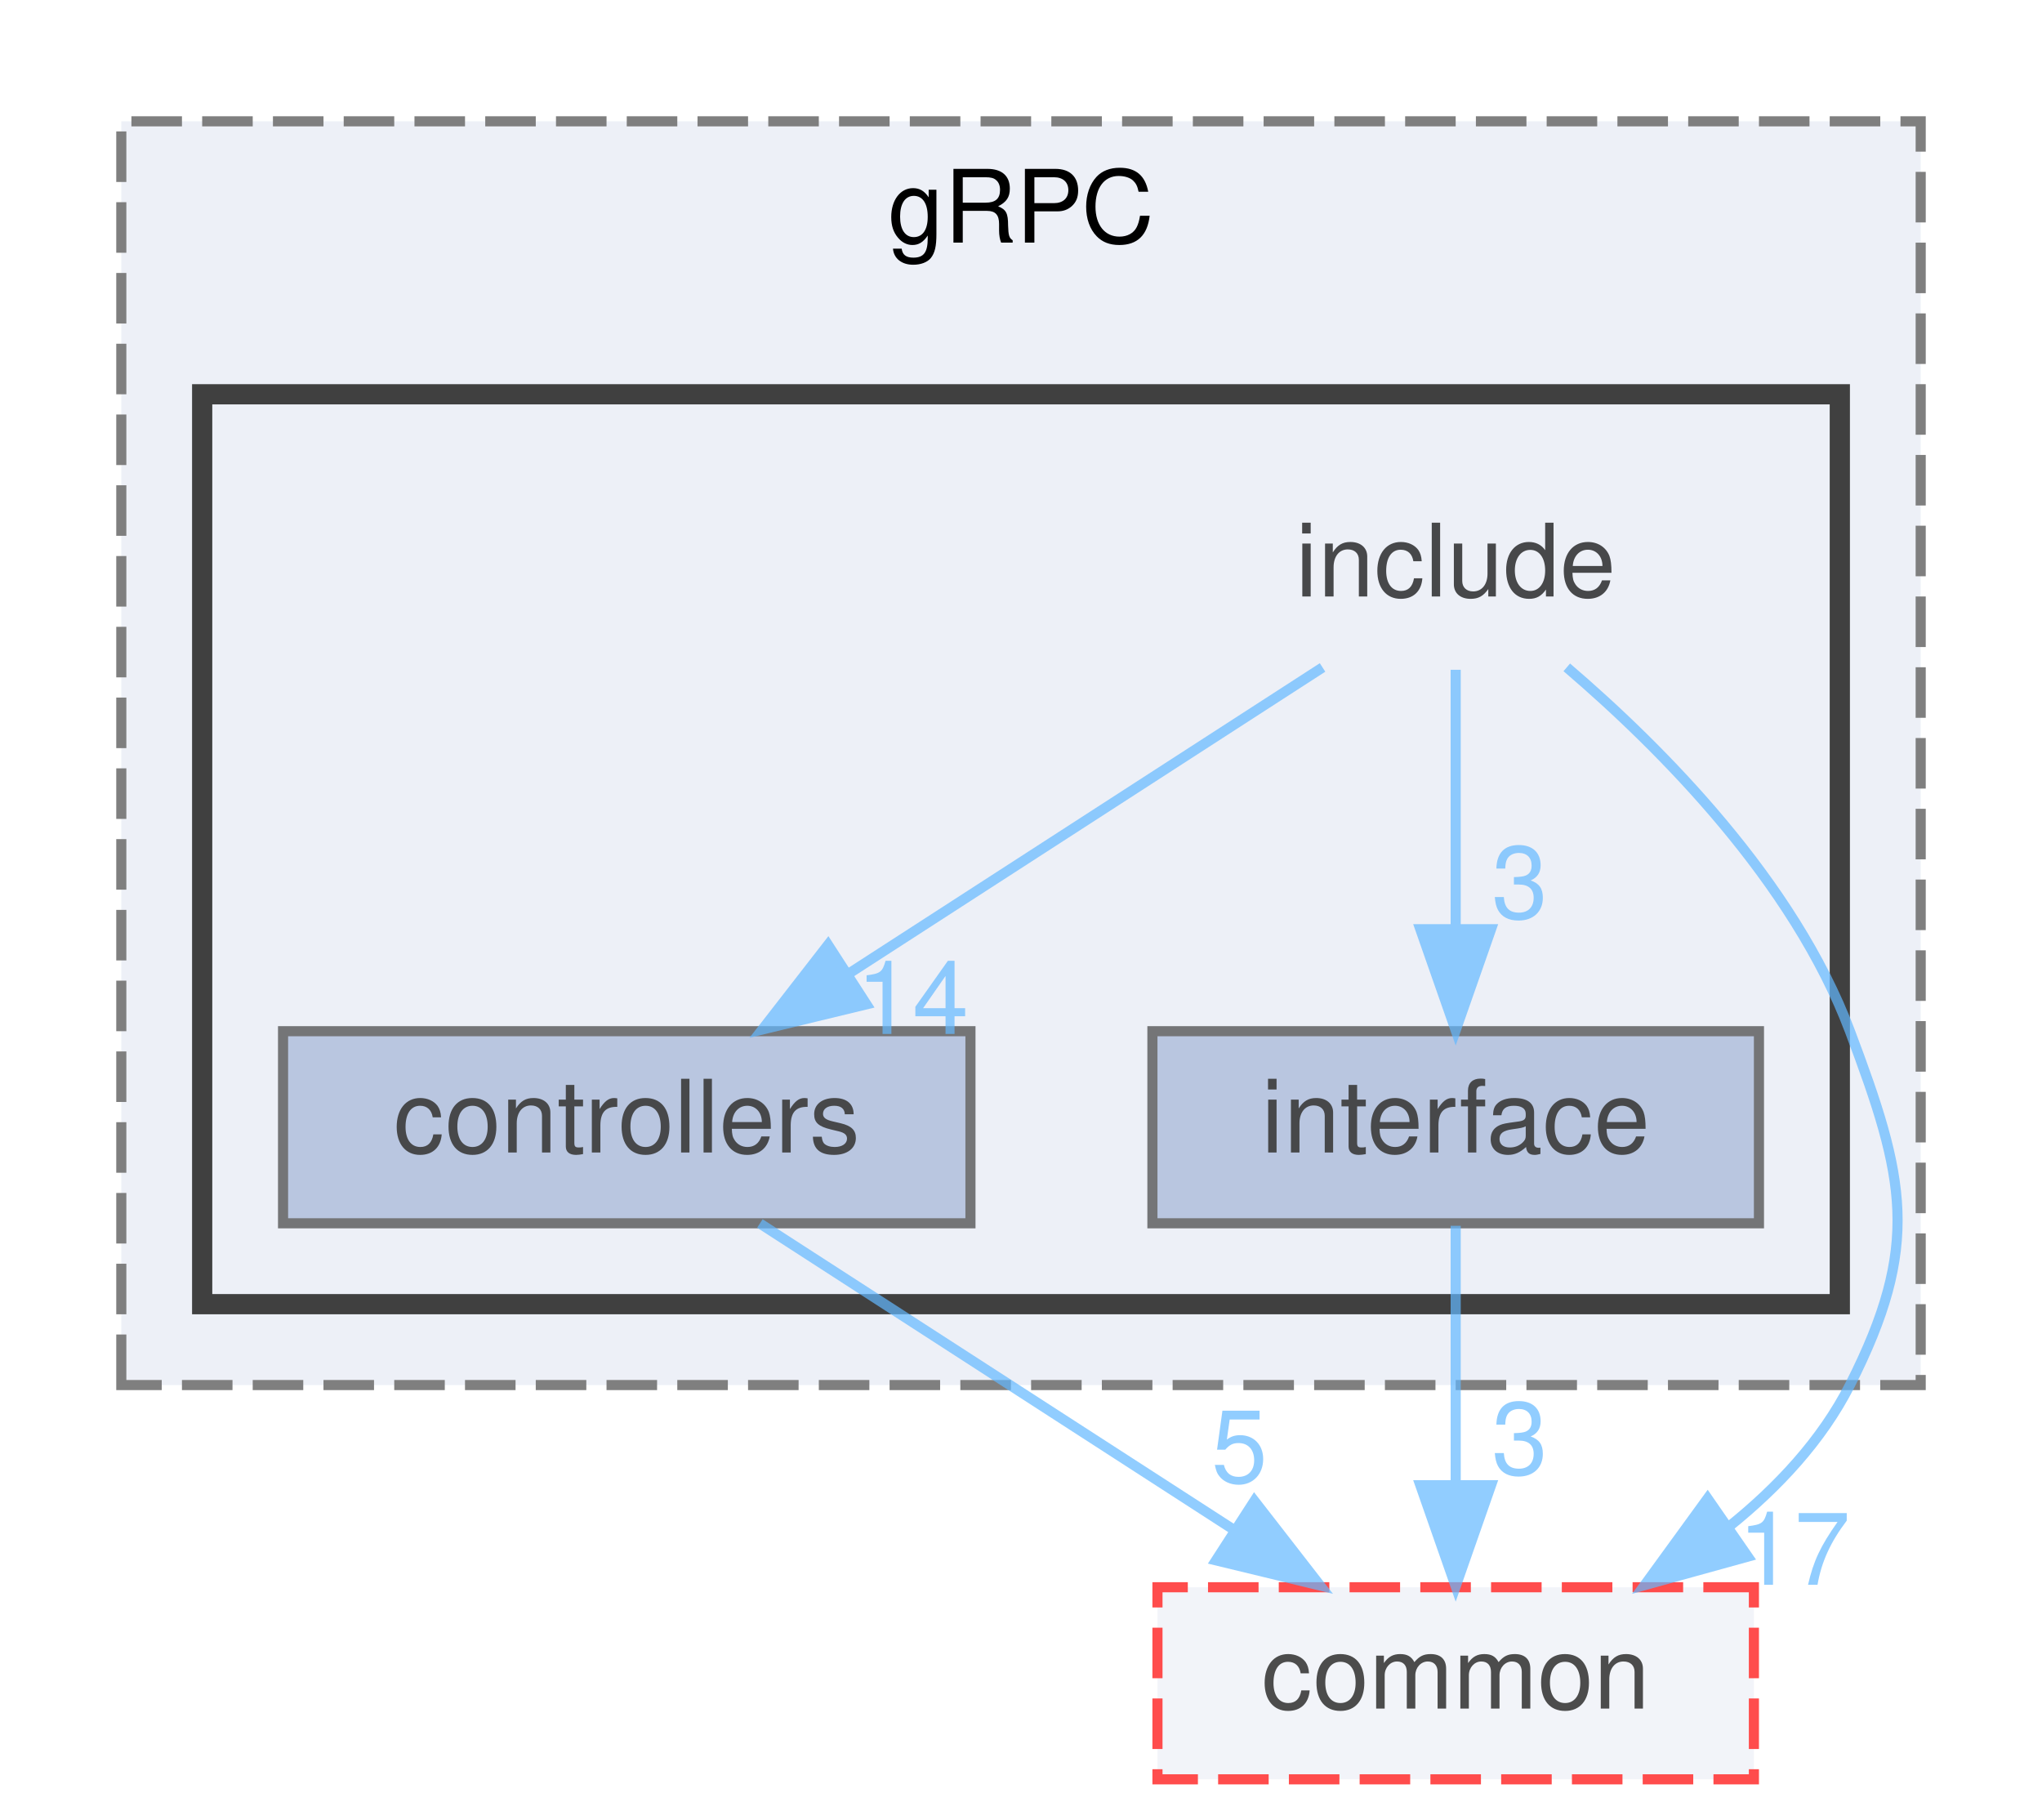
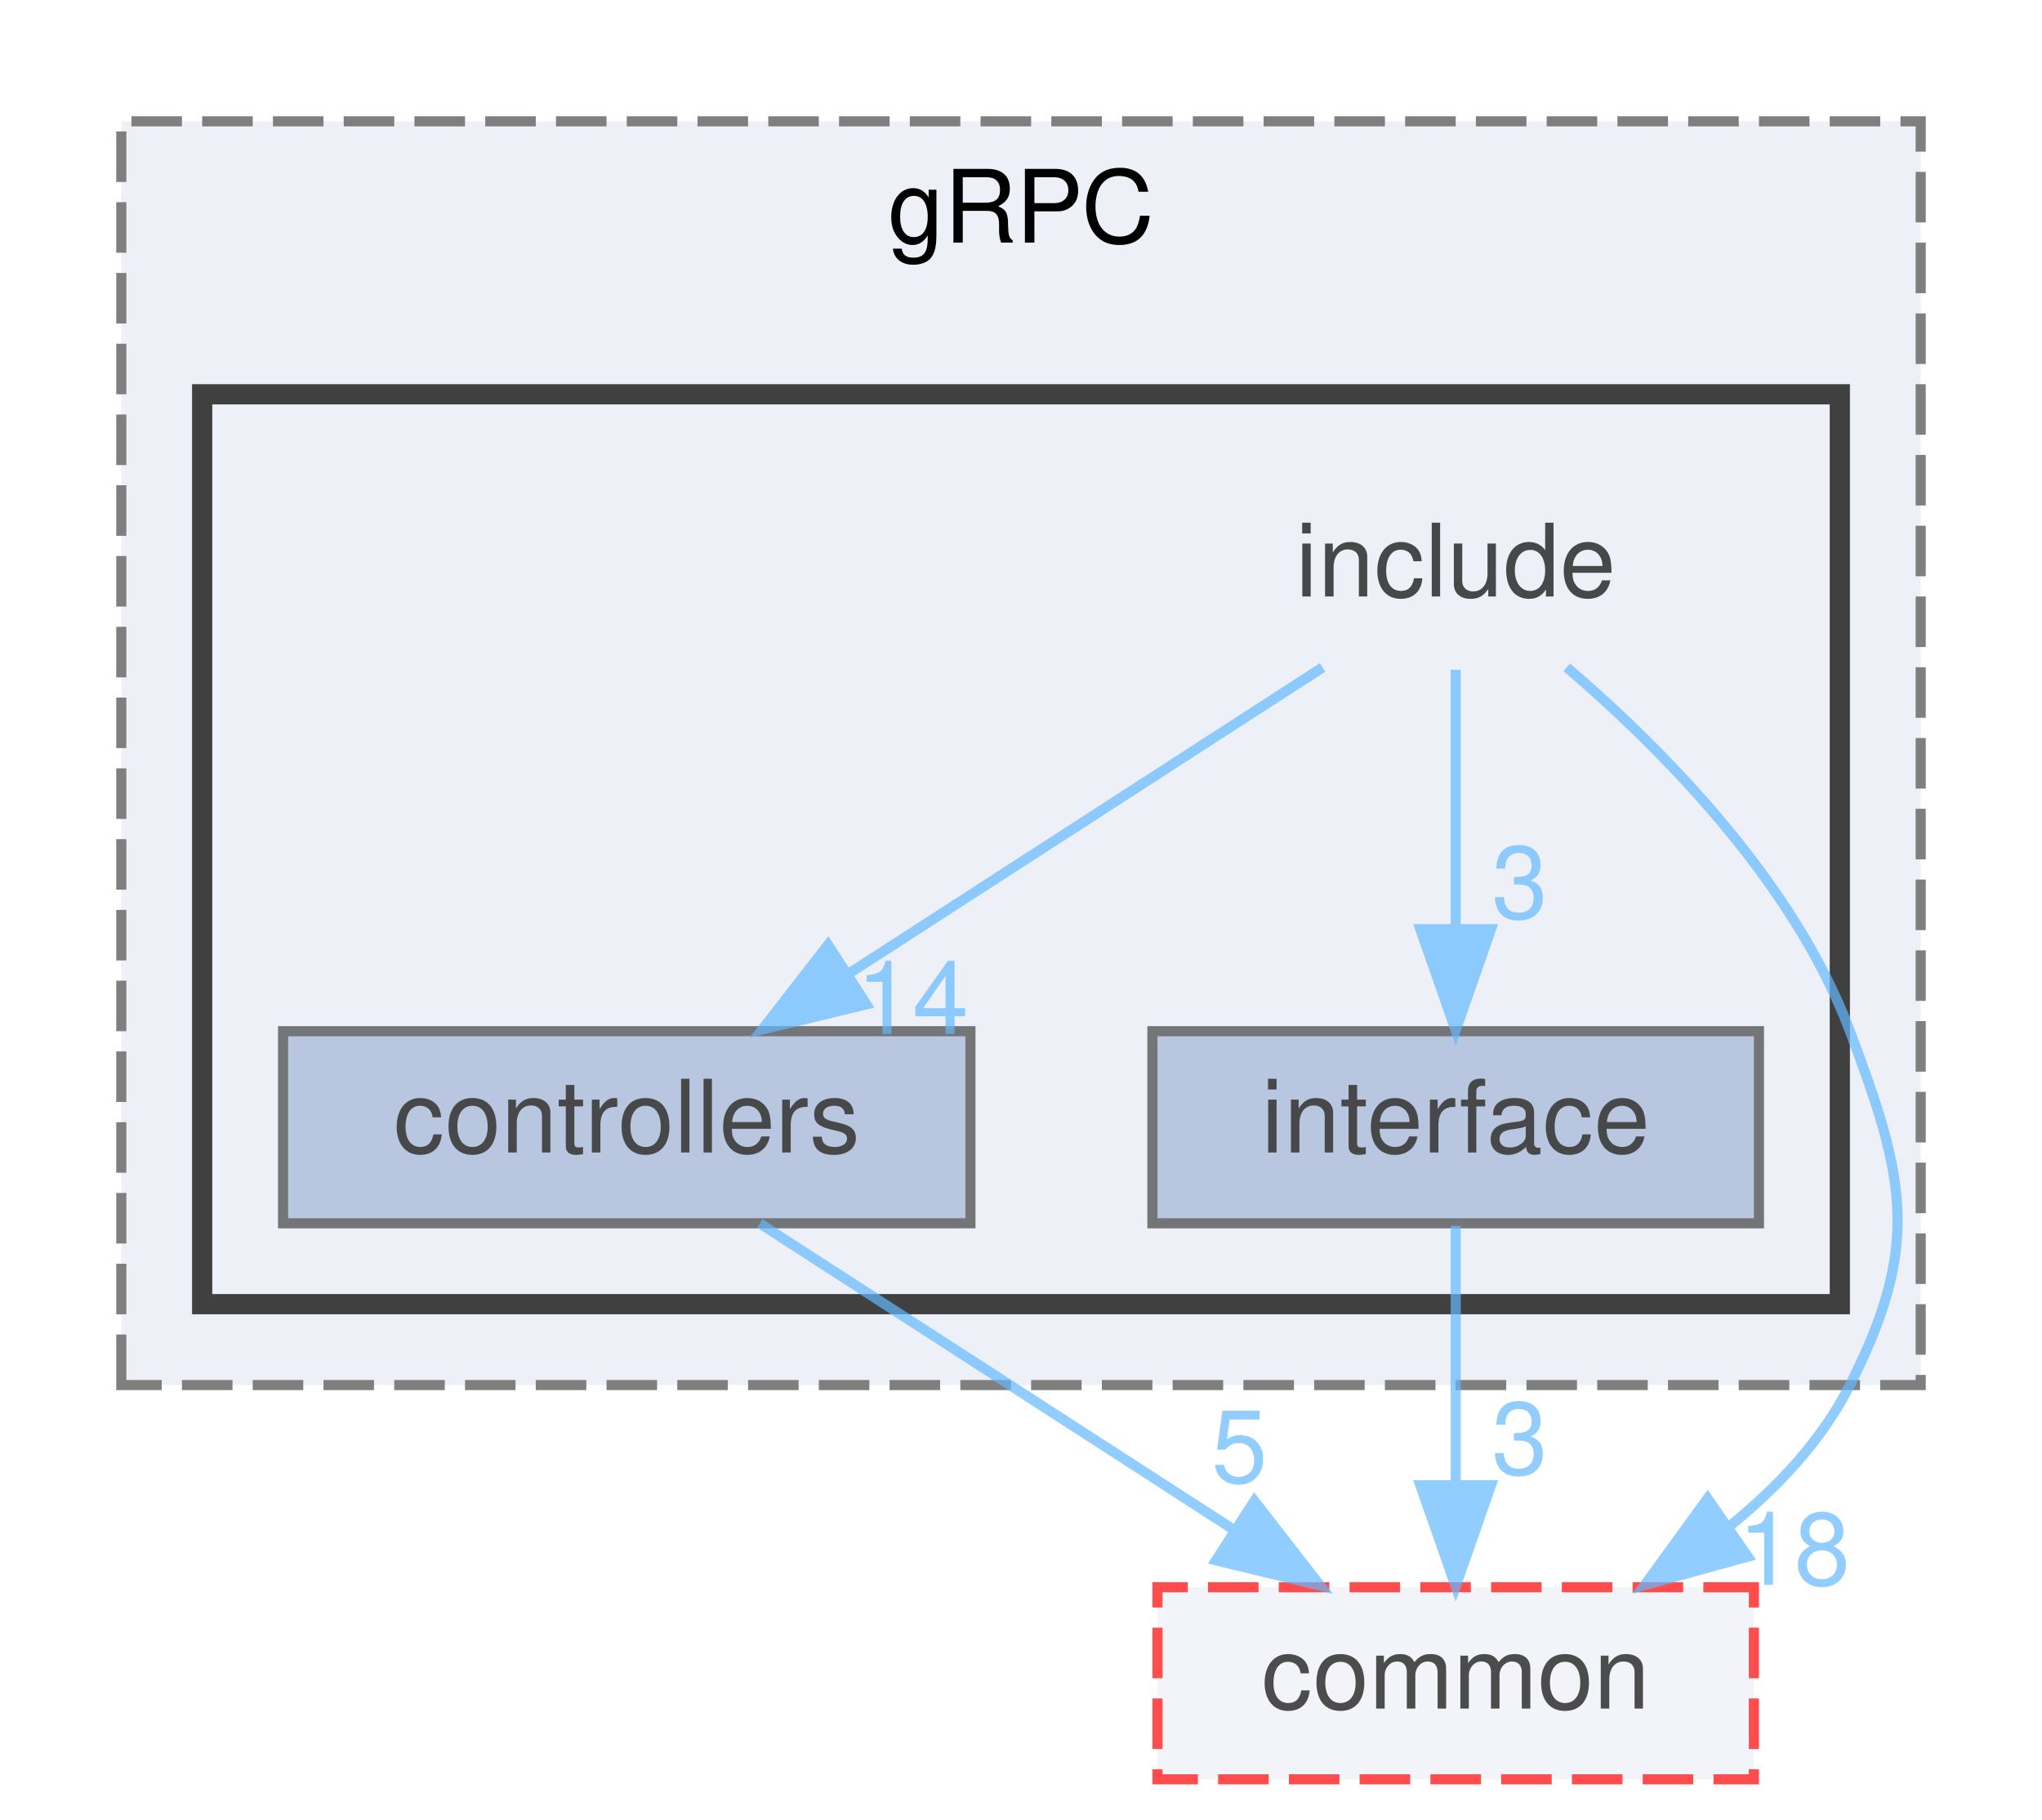
<svg xmlns="http://www.w3.org/2000/svg" xmlns:xlink="http://www.w3.org/1999/xlink" width="202pt" height="180pt" viewBox="0.00 0.00 202.00 180.00">
  <svg id="main" version="1.1" xml:space="preserve">
    <style type="text/css">
.node, .edge {opacity: 0.7;}
.node.selected, .edge.selected {opacity: 1;}
.edge:hover path { stroke: red; }
.edge:hover polygon { stroke: red; fill: red; }
</style>
    <svg id="graph" class="graph">
      <g id="graph0" class="graph" transform="scale(1 1) rotate(0) translate(4 176)">
        <g id="clust1" class="cluster">
          <g id="a_clust1">
            <a xlink:href="dir_ad1bc33ffc0c46262e23d259a6a8b800.html" target="_top" xlink:title="gRPC">
              <polygon fill="#edf0f7" stroke="#7f7f7f" stroke-dasharray="5,2" points="8,-39 8,-164 186,-164 186,-39 8,-39" />
              <text text-anchor="middle" x="97" y="-152" font-family="Helvetica,sans-Serif" font-size="10.00">gRPC</text>
            </a>
          </g>
        </g>
        <g id="clust2" class="cluster">
          <g id="a_clust2">
            <a xlink:href="dir_88e8bbaad8f68d13e1eb0d923c3ba96f.html" target="_top">
              <polygon fill="#edf0f7" stroke="#404040" stroke-width="2" points="16,-47 16,-137 178,-137 178,-47 16,-47" />
            </a>
          </g>
        </g>
        <g id="node1" class="node">
          <text text-anchor="middle" x="140" y="-117" font-family="Helvetica,sans-Serif" font-size="10.00">include</text>
        </g>
        <g id="node2" class="node">
          <g id="a_node2">
            <a xlink:href="dir_467cfab7fe529c5f74c4e969b5759866.html" target="_top" xlink:title="controllers">
              <polygon fill="#a2b4d6" stroke="#404040" points="92,-74 24,-74 24,-55 92,-55 92,-74" />
              <text text-anchor="middle" x="58" y="-62" font-family="Helvetica,sans-Serif" font-size="10.00">controllers</text>
            </a>
          </g>
        </g>
        <g id="edge1" class="edge">
          <g id="a_edge1">
            <a xlink:href="dir_000008_000002.html" target="_top">
              <path fill="none" stroke="#63b8ff" d="M126.83,-109.98C114.23,-101.84 95,-89.41 80.06,-79.76" />
              <polygon fill="#63b8ff" stroke="#63b8ff" points="81.71,-76.66 71.41,-74.17 77.91,-82.54 81.71,-76.66" />
            </a>
          </g>
          <g id="a_edge1-headlabel">
            <a xlink:href="dir_000008_000002.html" target="_top" xlink:title="14">
              <text text-anchor="middle" x="86.27" y="-73.73" font-family="Helvetica,sans-Serif" font-size="10.00" fill="#63b8ff">14</text>
            </a>
          </g>
        </g>
        <g id="node3" class="node">
          <g id="a_node3">
            <a xlink:href="dir_ea4cf333a02a29cf1d908afed1496b86.html" target="_top" xlink:title="interface">
              <polygon fill="#a2b4d6" stroke="#404040" points="170,-74 110,-74 110,-55 170,-55 170,-74" />
              <text text-anchor="middle" x="140" y="-62" font-family="Helvetica,sans-Serif" font-size="10.00">interface</text>
            </a>
          </g>
        </g>
        <g id="edge3" class="edge">
          <g id="a_edge3">
            <a xlink:href="dir_000008_000010.html" target="_top">
              <path fill="none" stroke="#63b8ff" d="M140,-109.75C140,-102.8 140,-92.85 140,-84.13" />
              <polygon fill="#63b8ff" stroke="#63b8ff" points="143.5,-84.09 140,-74.09 136.5,-84.09 143.5,-84.09" />
            </a>
          </g>
          <g id="a_edge3-headlabel">
            <a xlink:href="dir_000008_000010.html" target="_top" xlink:title="3">
              <text text-anchor="middle" x="146.34" y="-85.18" font-family="Helvetica,sans-Serif" font-size="10.00" fill="#63b8ff">3</text>
            </a>
          </g>
        </g>
        <g id="node4" class="node">
          <g id="a_node4">
            <a xlink:href="dir_6b87f921a51f760acf501150831df4b5.html" target="_top" xlink:title="common">
              <polygon fill="#edf0f7" stroke="red" stroke-dasharray="5,2" points="169.5,-19 110.5,-19 110.5,0 169.5,0 169.5,-19" />
              <text text-anchor="middle" x="140" y="-7" font-family="Helvetica,sans-Serif" font-size="10.00">common</text>
            </a>
          </g>
        </g>
        <g id="edge2" class="edge">
          <g id="a_edge2">
            <a xlink:href="dir_000008_000000.html" target="_top">
              <path fill="none" stroke="#63b8ff" d="M150.99,-109.99C160.45,-101.9 173.43,-88.81 179,-74 184.48,-59.44 186.04,-52.87 179,-39 176.23,-33.54 171.86,-28.87 167.04,-25" />
              <polygon fill="#63b8ff" stroke="#63b8ff" points="168.9,-22.03 158.69,-19.21 164.92,-27.78 168.9,-22.03" />
            </a>
          </g>
          <g id="a_edge2-headlabel">
-             <a xlink:href="dir_000008_000000.html" target="_top" xlink:title="17">
-               <text text-anchor="middle" x="173.48" y="-19.24" font-family="Helvetica,sans-Serif" font-size="10.00" fill="#63b8ff">17</text>
+             <a xlink:href="dir_000008_000000.html" target="_top" xlink:title="18">
+               <text text-anchor="middle" x="173.48" y="-19.24" font-family="Helvetica,sans-Serif" font-size="10.00" fill="#63b8ff">18</text>
            </a>
          </g>
        </g>
        <g id="edge4" class="edge">
          <g id="a_edge4">
            <a xlink:href="dir_000002_000000.html" target="_top">
              <path fill="none" stroke="#63b8ff" d="M71.17,-54.98C83.77,-46.84 103,-34.41 117.94,-24.76" />
              <polygon fill="#63b8ff" stroke="#63b8ff" points="120.09,-27.54 126.59,-19.17 116.29,-21.66 120.09,-27.54" />
            </a>
          </g>
          <g id="a_edge4-headlabel">
            <a xlink:href="dir_000002_000000.html" target="_top" xlink:title="5">
              <text text-anchor="middle" x="118.61" y="-29.37" font-family="Helvetica,sans-Serif" font-size="10.00" fill="#63b8ff">5</text>
            </a>
          </g>
        </g>
        <g id="edge5" class="edge">
          <g id="a_edge5">
            <a xlink:href="dir_000010_000000.html" target="_top">
              <path fill="none" stroke="#63b8ff" d="M140,-54.75C140,-47.8 140,-37.85 140,-29.13" />
              <polygon fill="#63b8ff" stroke="#63b8ff" points="143.5,-29.09 140,-19.09 136.5,-29.09 143.5,-29.09" />
            </a>
          </g>
          <g id="a_edge5-headlabel">
            <a xlink:href="dir_000010_000000.html" target="_top" xlink:title="3">
              <text text-anchor="middle" x="146.34" y="-30.18" font-family="Helvetica,sans-Serif" font-size="10.00" fill="#63b8ff">3</text>
            </a>
          </g>
        </g>
      </g>
    </svg>
  </svg>
  <style type="text/css">

[data-mouse-over-selected='false'] { opacity: 0.7; }
[data-mouse-over-selected='true']  { opacity: 1.0; }

</style>
</svg>
